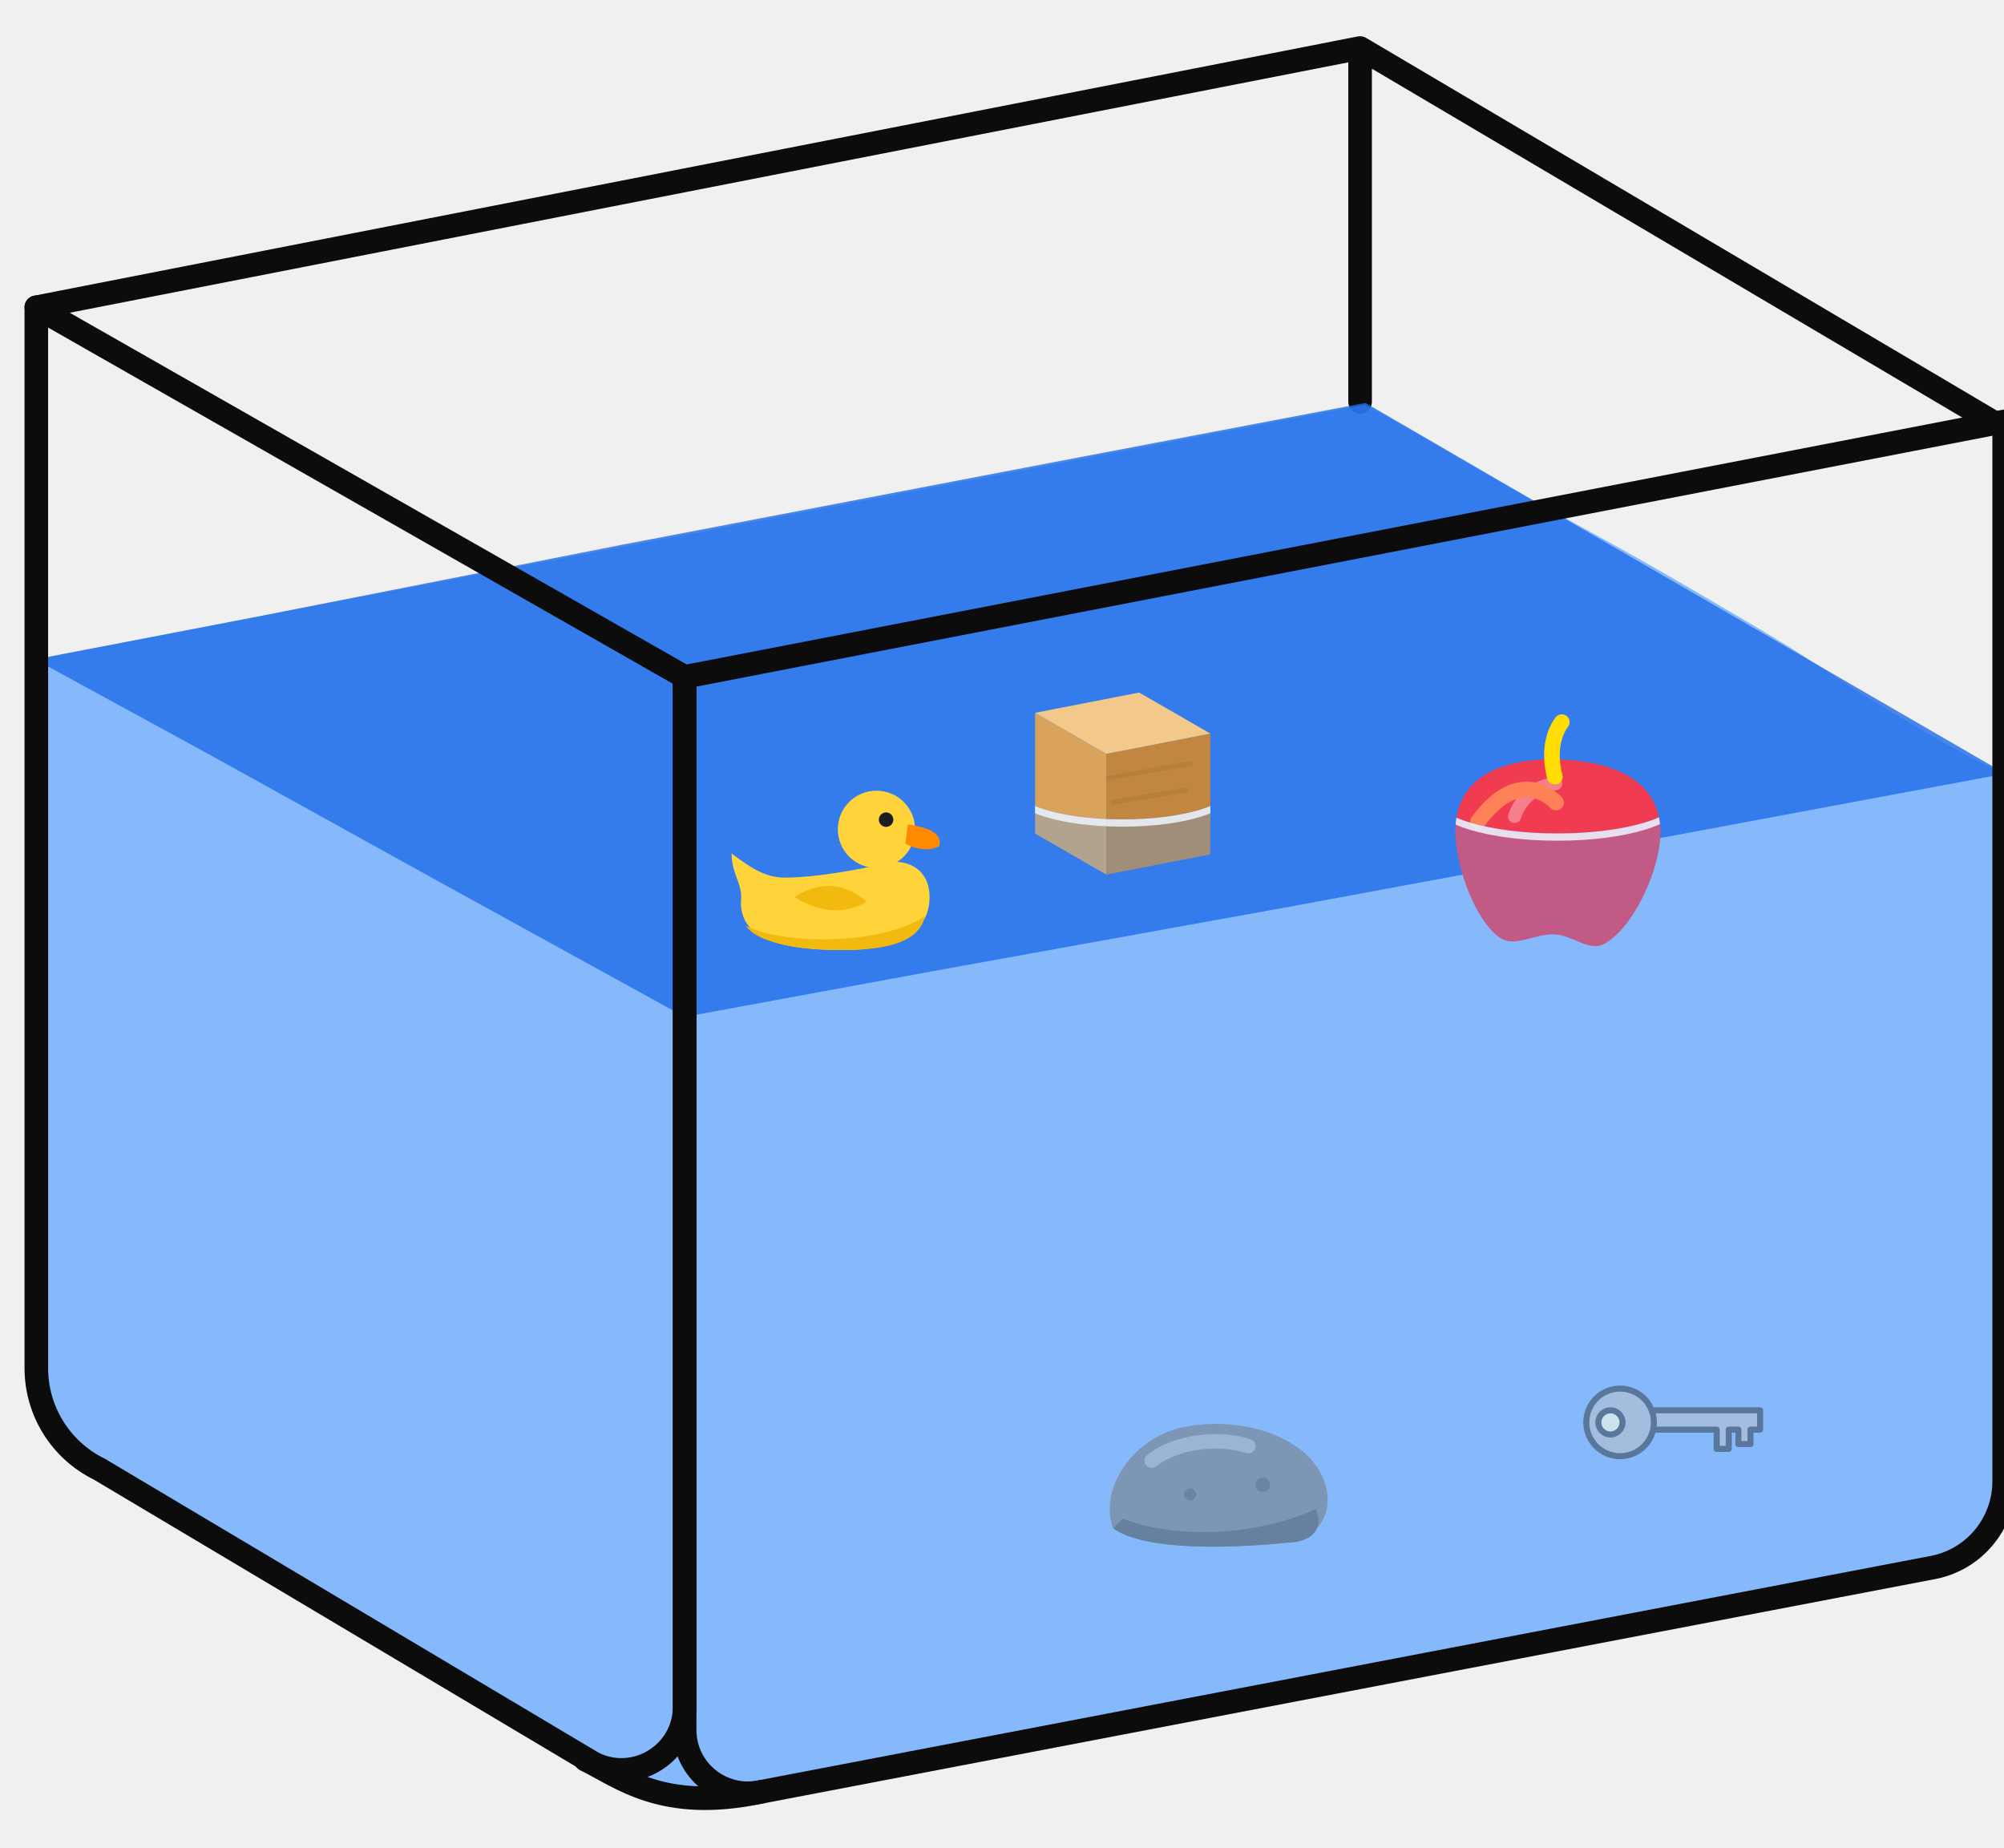
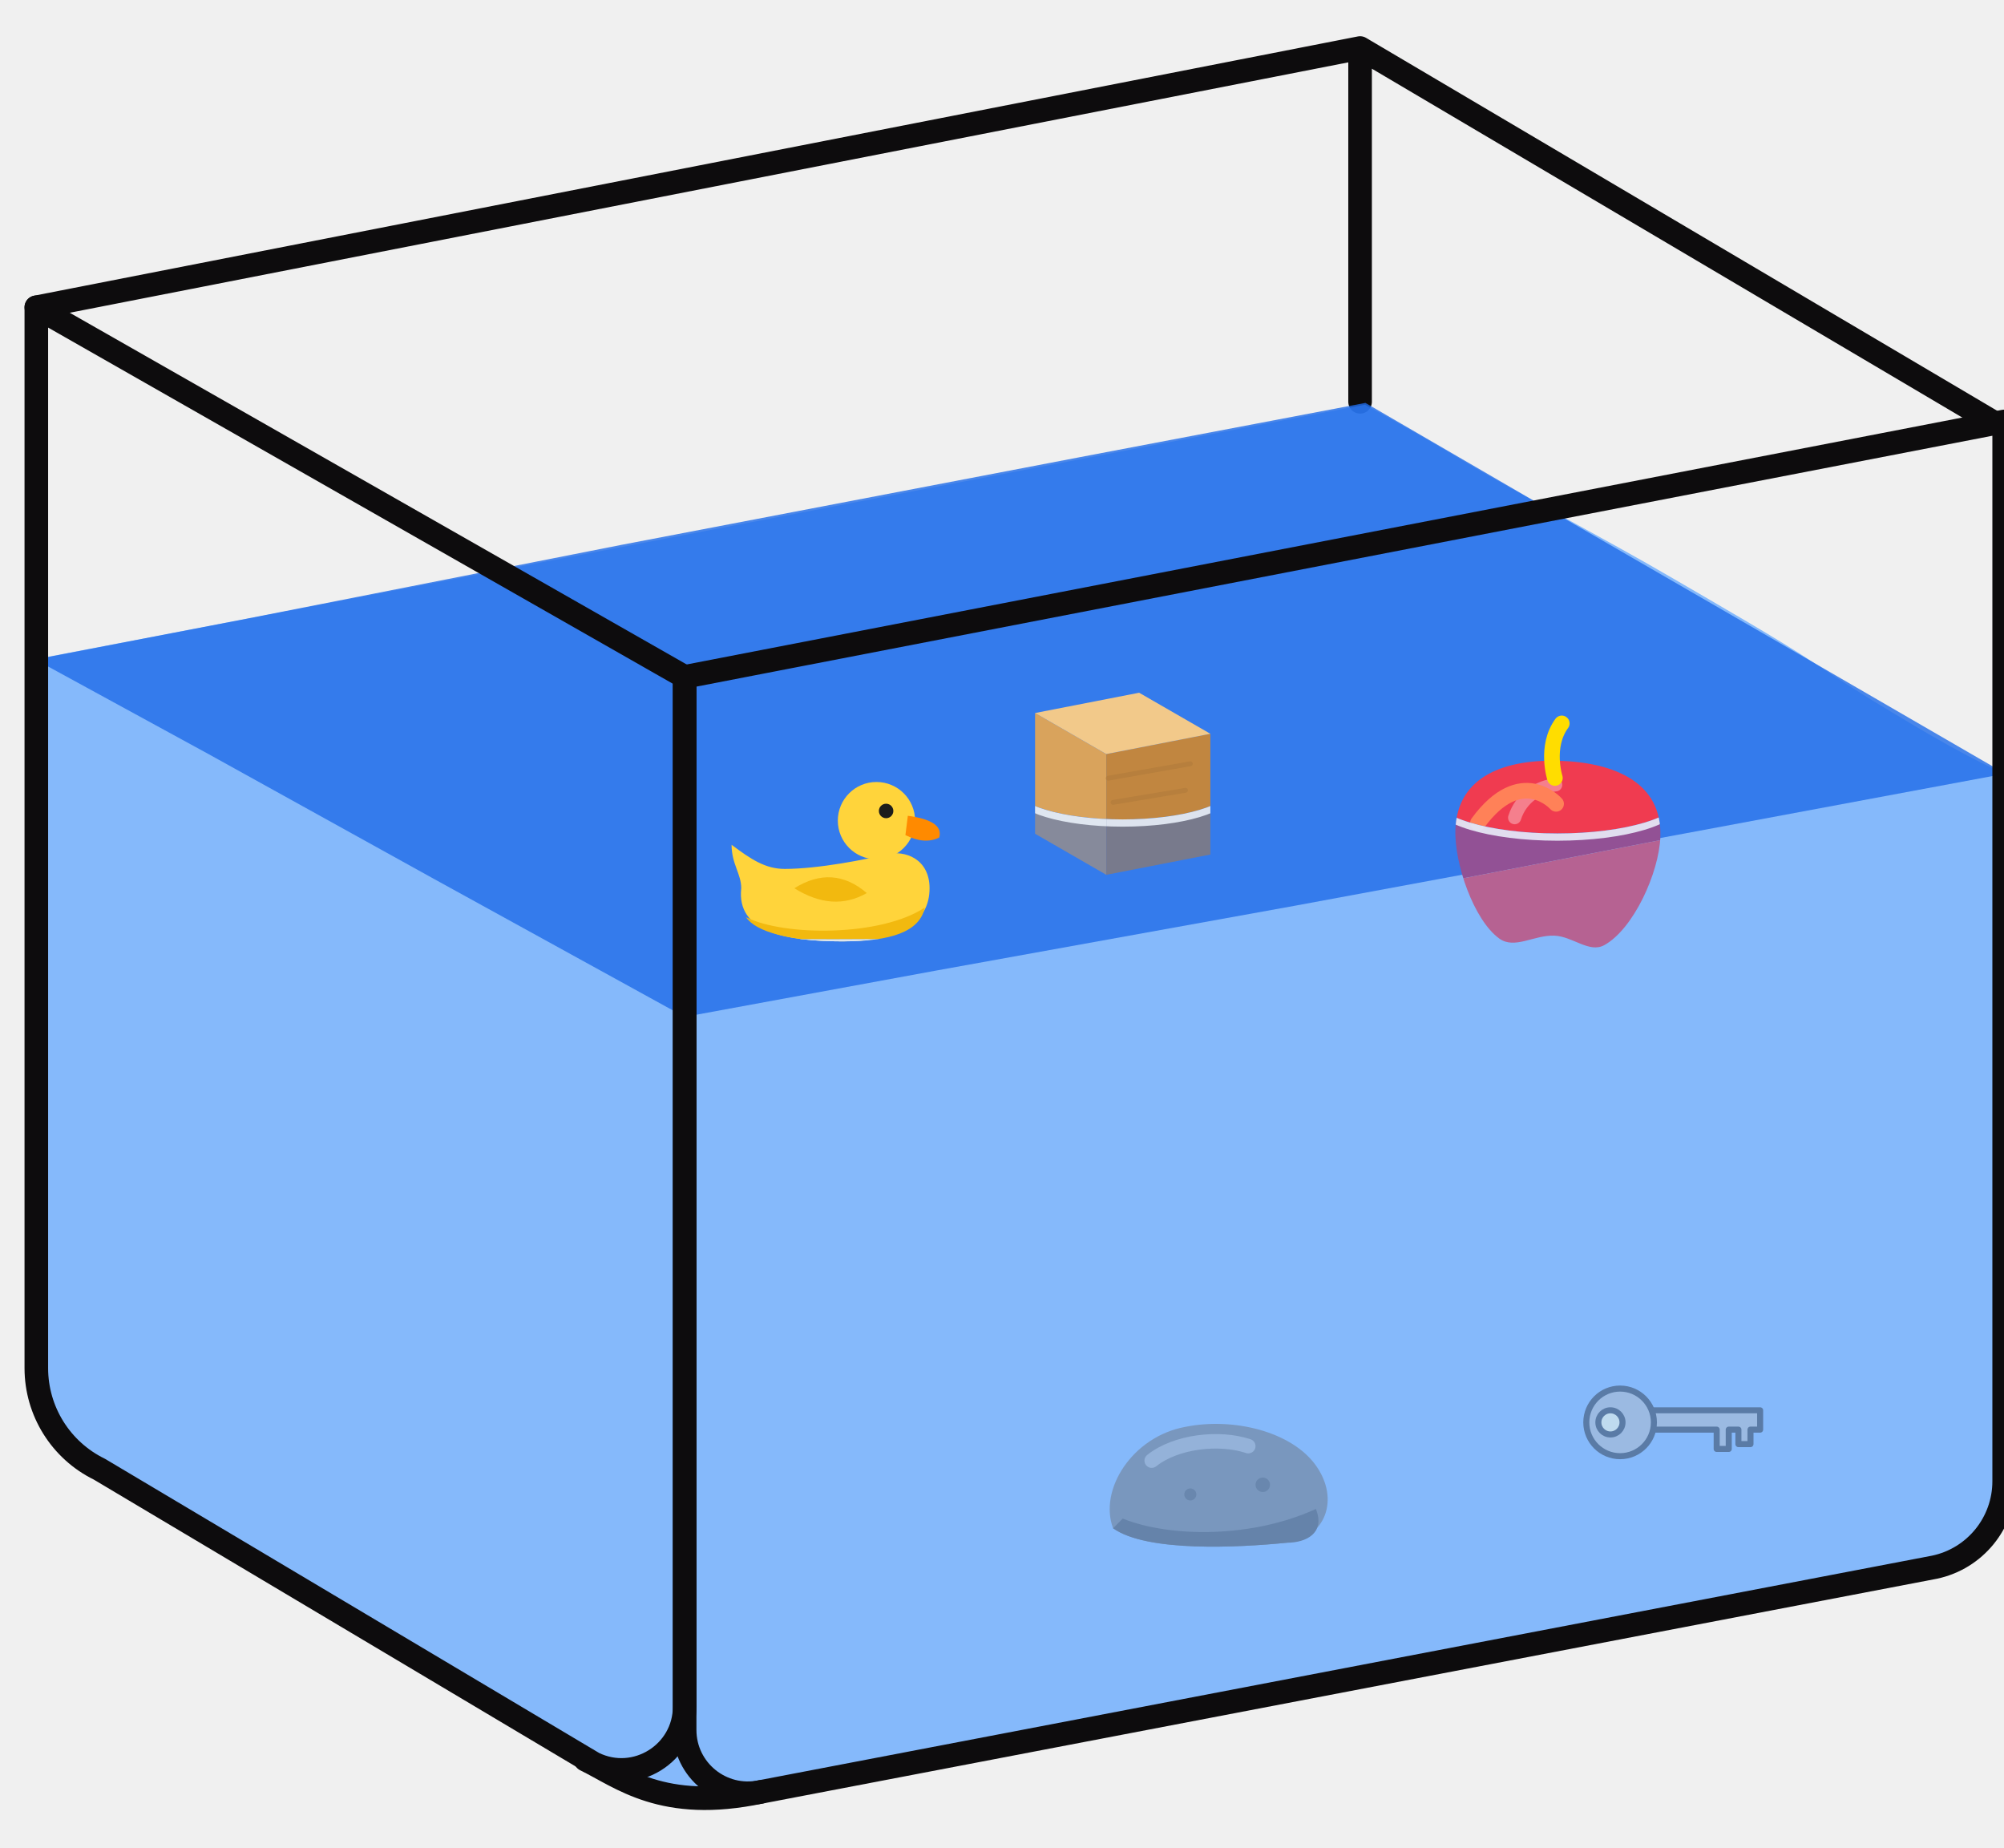
<svg xmlns="http://www.w3.org/2000/svg" viewBox="355 20 830 765" preserveAspectRatio="xMidYMid meet">
  <defs>
-     <filter id="underwater" color-interpolation-filters="sRGB">
-       <feColorMatrix type="matrix" values="0.7 0 0 0 0.1  0 0.7 0 0 0.19  0 0 0.7 0 0.3  0 0 0 1 0" />
+     <filter id="uw-surface" color-interpolation-filters="sRGB">
+       <feColorMatrix type="matrix" values="0.55 0 0 0 0.056  0 0.55 0 0 0.19  0 0 0.55 0 0.41  0 0 0 1 0" />
+     </filter>
+     <filter id="uw-front" color-interpolation-filters="sRGB">
+       <feColorMatrix type="matrix" values="0.62 0 0 0 0.13  0 0.62 0 0 0.24  0 0 0.62 0 0.38  0 0 0 1 0" />
    </filter>
    <filter id="waterline" color-interpolation-filters="sRGB">
      <feFlood flood-color="#EEF6FF" />
      <feComposite in2="SourceAlpha" operator="in" />
    </filter>
    <clipPath id="ca-jablko" clipPathUnits="userSpaceOnUse">
-       <path d="M-51 -600H51V-60.25A51 15.30 0 0 1 -51 -60.25Z" />
+       <path d="M-51 -600H51V-60.78A51 15.30 0 0 1 -51 -60.78Z" />
    </clipPath>
    <clipPath id="cb-jablko" clipPathUnits="userSpaceOnUse">
-       <path d="M-51 -60.25A51 15.30 0 0 0 51 -60.25V600H-51Z" />
+       <path d="M-51 -60.78A51 15.30 0 0 0 51 -60.78V600H-51Z" />
+     </clipPath>
+     <clipPath id="cs-jablko" clipPathUnits="userSpaceOnUse">
+       <path d="M-51 -600H51V-44.33L-51 -24.59Z" />
+     </clipPath>
+     <clipPath id="cf-jablko" clipPathUnits="userSpaceOnUse">
+       <path d="M-51 -24.59L51 -44.33V600H-51Z" />
    </clipPath>
    <clipPath id="cl-jablko" clipPathUnits="userSpaceOnUse">
-       <path d="M-51 -60.25A51 15.30 0 0 0 51 -60.25V-57.25A51 15.30 0 0 1 -51 -57.25Z" />
+       <path d="M-51 -60.78A51 15.30 0 0 0 51 -60.78V-57.78A51 15.30 0 0 1 -51 -57.78Z" />
    </clipPath>
    <clipPath id="ca-kamen" clipPathUnits="userSpaceOnUse">
      <path d="M-55 -600H55V-282.88A55 16.50 0 0 1 -55 -282.88Z" />
    </clipPath>
    <clipPath id="cb-kamen" clipPathUnits="userSpaceOnUse">
      <path d="M-55 -282.88A55 16.50 0 0 0 55 -282.88V600H-55Z" />
    </clipPath>
+     <clipPath id="cs-kamen" clipPathUnits="userSpaceOnUse">
+       <path d="M-55 -600H55V-266.24L-55 -244.96Z" />
+     </clipPath>
+     <clipPath id="cf-kamen" clipPathUnits="userSpaceOnUse">
+       <path d="M-55 -244.96L55 -266.24V600H-55Z" />
+     </clipPath>
    <clipPath id="cl-kamen" clipPathUnits="userSpaceOnUse">
      <path d="M-55 -282.88A55 16.50 0 0 0 55 -282.88V-279.88A55 16.50 0 0 1 -55 -279.88Z" />
    </clipPath>
    <clipPath id="ca-drevo" clipPathUnits="userSpaceOnUse">
-       <path d="M-45 -600H45V-36.36A45 13.50 0 0 1 -45 -36.36Z" />
+       <path d="M-45 -600H45V-36.44A45 13.50 0 0 1 -45 -36.44Z" />
    </clipPath>
    <clipPath id="cb-drevo" clipPathUnits="userSpaceOnUse">
-       <path d="M-45 -36.36A45 13.50 0 0 0 45 -36.36V600H-45Z" />
+       <path d="M-45 -36.44A45 13.50 0 0 0 45 -36.44V600H-45Z" />
+     </clipPath>
+     <clipPath id="cs-drevo" clipPathUnits="userSpaceOnUse">
+       <path d="M-45 -600H45V20.02L-45 37.44Z" />
+     </clipPath>
+     <clipPath id="cf-drevo" clipPathUnits="userSpaceOnUse">
+       <path d="M-45 37.44L45 20.02V600H-45Z" />
    </clipPath>
    <clipPath id="cl-drevo" clipPathUnits="userSpaceOnUse">
-       <path d="M-45 -36.36A45 13.50 0 0 0 45 -36.36V-33.36A45 13.50 0 0 1 -45 -33.36Z" />
+       <path d="M-45 -36.44A45 13.50 0 0 0 45 -36.44V-33.44A45 13.50 0 0 1 -45 -33.44Z" />
    </clipPath>
    <clipPath id="ca-klic" clipPathUnits="userSpaceOnUse">
      <path d="M-47 -600H47V-282.88A47 14.10 0 0 1 -47 -282.88Z" />
    </clipPath>
    <clipPath id="cb-klic" clipPathUnits="userSpaceOnUse">
      <path d="M-47 -282.88A47 14.10 0 0 0 47 -282.88V600H-47Z" />
    </clipPath>
+     <clipPath id="cs-klic" clipPathUnits="userSpaceOnUse">
+       <path d="M-47 -600H47V-266.61L-47 -248.43Z" />
+     </clipPath>
+     <clipPath id="cf-klic" clipPathUnits="userSpaceOnUse">
+       <path d="M-47 -248.43L47 -266.61V600H-47Z" />
+     </clipPath>
    <clipPath id="cl-klic" clipPathUnits="userSpaceOnUse">
      <path d="M-47 -282.88A47 14.10 0 0 0 47 -282.88V-279.88A47 14.10 0 0 1 -47 -279.88Z" />
    </clipPath>
    <clipPath id="ca-led" clipPathUnits="userSpaceOnUse">
-       <path d="M-35 -600H35V1000.00A35 10.50 0 0 1 -35 1000.00Z" />
+       <path d="M-35 -600H35V1000.00A35 1.00 0 0 1 -35 1000.00Z" />
    </clipPath>
    <clipPath id="cb-led" clipPathUnits="userSpaceOnUse">
-       <path d="M-35 1000.00A35 10.50 0 0 0 35 1000.00V600H-35Z" />
+       <path d="M-35 1000.00A35 1.00 0 0 0 35 1000.00V600H-35Z" />
+     </clipPath>
+     <clipPath id="cs-led" clipPathUnits="userSpaceOnUse">
+       <path d="M-35 -600H35V-407.77L-35 -447.67Z" />
+     </clipPath>
+     <clipPath id="cf-led" clipPathUnits="userSpaceOnUse">
+       <path d="M-35 -447.67L35 -407.77V600H-35Z" />
    </clipPath>
    <clipPath id="cl-led" clipPathUnits="userSpaceOnUse">
-       <path d="M-35 1000.00A35 10.50 0 0 0 35 1000.00V1003.00A35 10.50 0 0 1 -35 1003.00Z" />
+       <path d="M-35 1000.00A35 1.00 0 0 0 35 1000.00V1003.00A35 1.00 0 0 1 -35 1003.00Z" />
    </clipPath>
    <clipPath id="ca-vejce" clipPathUnits="userSpaceOnUse">
-       <path d="M-41 -600H41V1000.00A41 12.30 0 0 1 -41 1000.00Z" />
+       <path d="M-41 -600H41V1000.00A41 1.00 0 0 1 -41 1000.00Z" />
    </clipPath>
    <clipPath id="cb-vejce" clipPathUnits="userSpaceOnUse">
-       <path d="M-41 1000.00A41 12.30 0 0 0 41 1000.00V600H-41Z" />
+       <path d="M-41 1000.00A41 1.00 0 0 0 41 1000.00V600H-41Z" />
+     </clipPath>
+     <clipPath id="cs-vejce" clipPathUnits="userSpaceOnUse">
+       <path d="M-41 -600H41V-313.15L-41 -359.89Z" />
+     </clipPath>
+     <clipPath id="cf-vejce" clipPathUnits="userSpaceOnUse">
+       <path d="M-41 -359.89L41 -313.15V600H-41Z" />
    </clipPath>
    <clipPath id="cl-vejce" clipPathUnits="userSpaceOnUse">
-       <path d="M-41 1000.00A41 12.30 0 0 0 41 1000.00V1003.00A41 12.30 0 0 1 -41 1003.00Z" />
+       <path d="M-41 1000.00A41 1.00 0 0 0 41 1000.00V1003.00A41 1.00 0 0 1 -41 1003.00Z" />
    </clipPath>
    <clipPath id="ca-korek" clipPathUnits="userSpaceOnUse">
-       <path d="M-27 -600H27V1000.00A27 8.10 0 0 1 -27 1000.00Z" />
+       <path d="M-27 -600H27V1000.00A27 1.00 0 0 1 -27 1000.00Z" />
    </clipPath>
    <clipPath id="cb-korek" clipPathUnits="userSpaceOnUse">
-       <path d="M-27 1000.00A27 8.10 0 0 0 27 1000.00V600H-27Z" />
+       <path d="M-27 1000.00A27 1.00 0 0 0 27 1000.00V600H-27Z" />
+     </clipPath>
+     <clipPath id="cs-korek" clipPathUnits="userSpaceOnUse">
+       <path d="M-27 -600H27V-592.33L-27 -623.11Z" />
+     </clipPath>
+     <clipPath id="cf-korek" clipPathUnits="userSpaceOnUse">
+       <path d="M-27 -623.11L27 -592.33V600H-27Z" />
    </clipPath>
    <clipPath id="cl-korek" clipPathUnits="userSpaceOnUse">
-       <path d="M-27 1000.00A27 8.10 0 0 0 27 1000.00V1003.00A27 8.10 0 0 1 -27 1003.00Z" />
+       <path d="M-27 1000.00A27 1.00 0 0 0 27 1000.00V1003.00A27 1.00 0 0 1 -27 1003.00Z" />
    </clipPath>
    <clipPath id="ca-kachna" clipPathUnits="userSpaceOnUse">
-       <path d="M-51 -600H51V-5.52A51 15.30 0 0 1 -51 -5.52Z" />
+       <path d="M-51 -600H51V-1.93A51 1.06 0 0 1 -51 -1.93Z" />
    </clipPath>
    <clipPath id="cb-kachna" clipPathUnits="userSpaceOnUse">
-       <path d="M-51 -5.52A51 15.30 0 0 0 51 -5.52V600H-51Z" />
+       <path d="M-51 -1.93A51 1.06 0 0 0 51 -1.93V600H-51Z" />
+     </clipPath>
+     <clipPath id="cs-kachna" clipPathUnits="userSpaceOnUse">
+       <path d="M-51 -600H51V14.52L-51 34.26Z" />
+     </clipPath>
+     <clipPath id="cf-kachna" clipPathUnits="userSpaceOnUse">
+       <path d="M-51 34.26L51 14.52V600H-51Z" />
    </clipPath>
    <clipPath id="cl-kachna" clipPathUnits="userSpaceOnUse">
-       <path d="M-51 -5.52A51 15.30 0 0 0 51 -5.52V-2.52A51 15.30 0 0 1 -51 -2.52Z" />
+       <path d="M-51 -1.93A51 1.06 0 0 0 51 -1.93V1.07A51 1.06 0 0 1 -51 1.07Z" />
    </clipPath>
  </defs>
  <g>
    <g transform="translate(85 35) scale(0.46)">
      <path d="M2384.54 349.119L1811.54 10.619L619.662 244.009M1811.54 10.619V329.119" stroke="#0D0C0D" stroke-width="21.238" stroke-linecap="round" stroke-linejoin="round" fill="none" />
      <path d="M619.666 560.694V1199.01C619.666 1199.01 629.351 1256.41 661.353 1280.9C693.355 1305.4 1097.77 1540.77 1097.77 1540.77C1097.77 1540.77 1157.57 1602.39 1310.6 1573.1C1463.63 1543.81 2343.54 1373.52 2343.54 1373.52L2385.88 1341.76L2391.45 1290.57V663.483C2391.45 663.483 2365.19 653.621 2302.5 615.818C2286.33 606.066 2266.18 594.618 2220.42 564.22C2188.43 542.982 2135.08 512.512 2095.25 489.228C2027.12 449.407 1956.91 413.638 1904.71 382.418C1855.23 352.826 1815.93 331.712 1815.93 331.712L619.666 560.694Z" fill="#58A1FF" fill-opacity="0.7" />
      <path d="M618.664 561.076L774.633 646.195L977.489 758.506L1203.4 882.801L1428.42 841.369L1751.95 782.919L2105.2 717.459L2392.45 663.865L2229.53 569.483L2004.39 439.325L1816.32 330.094L1559.88 378.822L1146.28 457.919L810.037 524.168L618.664 561.076Z" fill="#206CE8" fill-opacity="0.8" />
    </g>
  </g>
  <g />
  <g>
    <g class="item" data-id="klic" transform="translate(1050.00 624.01)">
      <rect x="-47" y="-58" width="94" height="64" fill="transparent" />
      <g clip-path="url(#ca-klic)">
        <g stroke="#5B6470" stroke-width="2.5" stroke-linejoin="round">
          <path d="M-14 -20H34V-12H30V-6H25V-12H21V-4H16V-12H-14Z" fill="#C4C9D0" />
          <circle cx="-24" cy="-15" r="14" fill="#C4C9D0" />
          <circle cx="-28" cy="-15" r="5" fill="#ffffe6" />
        </g>
      </g>
-       <g clip-path="url(#cb-klic)" filter="url(#underwater)">
-         <g stroke="#5B6470" stroke-width="2.5" stroke-linejoin="round">
-           <path d="M-14 -20H34V-12H30V-6H25V-12H21V-4H16V-12H-14Z" fill="#C4C9D0" />
-           <circle cx="-24" cy="-15" r="14" fill="#C4C9D0" />
-           <circle cx="-28" cy="-15" r="5" fill="#ffffe6" />
+       <g clip-path="url(#cb-klic)">
+         <g clip-path="url(#cs-klic)" filter="url(#uw-surface)">
+           <g stroke="#5B6470" stroke-width="2.5" stroke-linejoin="round">
+             <path d="M-14 -20H34V-12H30V-6H25V-12H21V-4H16V-12H-14Z" fill="#C4C9D0" />
+             <circle cx="-24" cy="-15" r="14" fill="#C4C9D0" />
+             <circle cx="-28" cy="-15" r="5" fill="#ffffe6" />
+           </g>
+         </g>
+         <g clip-path="url(#cf-klic)" filter="url(#uw-front)">
+           <g stroke="#5B6470" stroke-width="2.5" stroke-linejoin="round">
+             <path d="M-14 -20H34V-12H30V-6H25V-12H21V-4H16V-12H-14Z" fill="#C4C9D0" />
+             <circle cx="-24" cy="-15" r="14" fill="#C4C9D0" />
+             <circle cx="-28" cy="-15" r="5" fill="#ffffe6" />
+           </g>
        </g>
      </g>
      <g clip-path="url(#cl-klic)" filter="url(#waterline)" opacity="0.85">
        <g stroke="#5B6470" stroke-width="2.5" stroke-linejoin="round">
          <path d="M-14 -20H34V-12H30V-6H25V-12H21V-4H16V-12H-14Z" fill="#C4C9D0" />
          <circle cx="-24" cy="-15" r="14" fill="#C4C9D0" />
          <circle cx="-28" cy="-15" r="5" fill="#ffffe6" />
        </g>
      </g>
    </g>
-     <g class="item" data-id="drevo" transform="translate(820.00 382.18)">
+     <g class="item" data-id="drevo" transform="translate(820.00 382.26)">
      <rect x="-45" y="-90" width="90" height="96" fill="transparent" />
      <g clip-path="url(#ca-drevo)">
        <path d="M-6.8 0.0 L-36.3 -17.0 L-36.3 -67.0 L-6.8 -50.0 Z" fill="#D9A35C" />
        <path d="M-6.8 0.0 L36.3 -8.4 L36.3 -58.4 L-6.8 -50.0 Z" fill="#C18640" />
        <path d="M-6.8 -50.0 L36.3 -58.4 L6.8 -75.4 L-36.3 -67.0 Z" fill="#F2C98A" />
        <path d="M-14 -40 l34 -6 M-12 -30 l30 -5" stroke="#B07A3A" stroke-width="2" stroke-linecap="round" opacity="0.6" transform="translate(8 0)" />
      </g>
-       <g clip-path="url(#cb-drevo)" filter="url(#underwater)">
-         <path d="M-6.8 0.0 L-36.3 -17.0 L-36.3 -67.0 L-6.8 -50.0 Z" fill="#D9A35C" />
-         <path d="M-6.8 0.0 L36.3 -8.4 L36.3 -58.4 L-6.8 -50.0 Z" fill="#C18640" />
-         <path d="M-6.8 -50.0 L36.3 -58.4 L6.8 -75.4 L-36.3 -67.0 Z" fill="#F2C98A" />
-         <path d="M-14 -40 l34 -6 M-12 -30 l30 -5" stroke="#B07A3A" stroke-width="2" stroke-linecap="round" opacity="0.6" transform="translate(8 0)" />
+       <g clip-path="url(#cb-drevo)">
+         <g clip-path="url(#cs-drevo)" filter="url(#uw-surface)">
+           <path d="M-6.8 0.0 L-36.3 -17.0 L-36.3 -67.0 L-6.8 -50.0 Z" fill="#D9A35C" />
+           <path d="M-6.8 0.0 L36.3 -8.4 L36.3 -58.4 L-6.8 -50.0 Z" fill="#C18640" />
+           <path d="M-6.8 -50.0 L36.3 -58.4 L6.8 -75.4 L-36.3 -67.0 Z" fill="#F2C98A" />
+           <path d="M-14 -40 l34 -6 M-12 -30 l30 -5" stroke="#B07A3A" stroke-width="2" stroke-linecap="round" opacity="0.6" transform="translate(8 0)" />
+         </g>
+         <g clip-path="url(#cf-drevo)" filter="url(#uw-front)">
+           <path d="M-6.8 0.0 L-36.3 -17.0 L-36.3 -67.0 L-6.8 -50.0 Z" fill="#D9A35C" />
+           <path d="M-6.8 0.0 L36.3 -8.4 L36.3 -58.4 L-6.8 -50.0 Z" fill="#C18640" />
+           <path d="M-6.8 -50.0 L36.3 -58.4 L6.8 -75.4 L-36.3 -67.0 Z" fill="#F2C98A" />
+           <path d="M-14 -40 l34 -6 M-12 -30 l30 -5" stroke="#B07A3A" stroke-width="2" stroke-linecap="round" opacity="0.6" transform="translate(8 0)" />
+         </g>
      </g>
      <g clip-path="url(#cl-drevo)" filter="url(#waterline)" opacity="0.85">
        <path d="M-6.8 0.0 L-36.3 -17.0 L-36.3 -67.0 L-6.8 -50.0 Z" fill="#D9A35C" />
        <path d="M-6.8 0.0 L36.3 -8.4 L36.3 -58.4 L-6.8 -50.0 Z" fill="#C18640" />
        <path d="M-6.8 -50.0 L36.3 -58.4 L6.8 -75.4 L-36.3 -67.0 Z" fill="#F2C98A" />
        <path d="M-14 -40 l34 -6 M-12 -30 l30 -5" stroke="#B07A3A" stroke-width="2" stroke-linecap="round" opacity="0.6" transform="translate(8 0)" />
      </g>
    </g>
-     <g class="item" data-id="jablko" transform="translate(1000.00 410.09)">
+     <g class="item" data-id="jablko" transform="translate(1000.00 410.62)">
      <rect x="-51" y="-106" width="102" height="112" fill="transparent" />
      <g clip-path="url(#ca-jablko)">
        <g transform="scale(0.34) translate(-162 -893)">
          <path d="M287.513 763.265C285.959 806.925 254.846 875.634 219.161 895.266C200.876 905.333 180.631 884.469 158.241 883.681C133.472 882.803 109.802 900.73 91.18 887.146C60.13 864.524 36.367 795.671 37.844 754.415C40.186 688.365 99.765 668.432 165.815 670.774C231.866 673.116 289.874 697.221 287.532 763.271L287.513 763.265Z" fill="#F03B50" />
          <path d="M110 740C118 715 140 702 160 700" stroke="#ffffff" stroke-opacity="0.35" stroke-width="16" stroke-linecap="round" fill="none" />
          <path d="M159.037 691.648C159.037 691.648 146.76 653.386 167.418 625.172" stroke="#FFDD00" stroke-width="19.048" stroke-miterlimit="10" stroke-linecap="round" fill="none" />
          <path d="M160.502 723.142C160.502 723.142 117.807 674.819 65.345 746.423" stroke="#FF8158" stroke-width="19.048" stroke-miterlimit="10" stroke-linecap="round" fill="none" />
        </g>
      </g>
-       <g clip-path="url(#cb-jablko)" filter="url(#underwater)">
-         <g transform="scale(0.34) translate(-162 -893)">
-           <path d="M287.513 763.265C285.959 806.925 254.846 875.634 219.161 895.266C200.876 905.333 180.631 884.469 158.241 883.681C133.472 882.803 109.802 900.73 91.18 887.146C60.13 864.524 36.367 795.671 37.844 754.415C40.186 688.365 99.765 668.432 165.815 670.774C231.866 673.116 289.874 697.221 287.532 763.271L287.513 763.265Z" fill="#F03B50" />
-           <path d="M110 740C118 715 140 702 160 700" stroke="#ffffff" stroke-opacity="0.35" stroke-width="16" stroke-linecap="round" fill="none" />
-           <path d="M159.037 691.648C159.037 691.648 146.76 653.386 167.418 625.172" stroke="#FFDD00" stroke-width="19.048" stroke-miterlimit="10" stroke-linecap="round" fill="none" />
-           <path d="M160.502 723.142C160.502 723.142 117.807 674.819 65.345 746.423" stroke="#FF8158" stroke-width="19.048" stroke-miterlimit="10" stroke-linecap="round" fill="none" />
+       <g clip-path="url(#cb-jablko)">
+         <g clip-path="url(#cs-jablko)" filter="url(#uw-surface)">
+           <g transform="scale(0.34) translate(-162 -893)">
+             <path d="M287.513 763.265C285.959 806.925 254.846 875.634 219.161 895.266C200.876 905.333 180.631 884.469 158.241 883.681C133.472 882.803 109.802 900.73 91.18 887.146C60.13 864.524 36.367 795.671 37.844 754.415C40.186 688.365 99.765 668.432 165.815 670.774C231.866 673.116 289.874 697.221 287.532 763.271L287.513 763.265Z" fill="#F03B50" />
+             <path d="M110 740C118 715 140 702 160 700" stroke="#ffffff" stroke-opacity="0.35" stroke-width="16" stroke-linecap="round" fill="none" />
+             <path d="M159.037 691.648C159.037 691.648 146.76 653.386 167.418 625.172" stroke="#FFDD00" stroke-width="19.048" stroke-miterlimit="10" stroke-linecap="round" fill="none" />
+             <path d="M160.502 723.142C160.502 723.142 117.807 674.819 65.345 746.423" stroke="#FF8158" stroke-width="19.048" stroke-miterlimit="10" stroke-linecap="round" fill="none" />
+           </g>
+         </g>
+         <g clip-path="url(#cf-jablko)" filter="url(#uw-front)">
+           <g transform="scale(0.34) translate(-162 -893)">
+             <path d="M287.513 763.265C285.959 806.925 254.846 875.634 219.161 895.266C200.876 905.333 180.631 884.469 158.241 883.681C133.472 882.803 109.802 900.73 91.18 887.146C60.13 864.524 36.367 795.671 37.844 754.415C40.186 688.365 99.765 668.432 165.815 670.774C231.866 673.116 289.874 697.221 287.532 763.271L287.513 763.265Z" fill="#F03B50" />
+             <path d="M110 740C118 715 140 702 160 700" stroke="#ffffff" stroke-opacity="0.35" stroke-width="16" stroke-linecap="round" fill="none" />
+             <path d="M159.037 691.648C159.037 691.648 146.76 653.386 167.418 625.172" stroke="#FFDD00" stroke-width="19.048" stroke-miterlimit="10" stroke-linecap="round" fill="none" />
+             <path d="M160.502 723.142C160.502 723.142 117.807 674.819 65.345 746.423" stroke="#FF8158" stroke-width="19.048" stroke-miterlimit="10" stroke-linecap="round" fill="none" />
+           </g>
        </g>
      </g>
      <g clip-path="url(#cl-jablko)" filter="url(#waterline)" opacity="0.85">
        <g transform="scale(0.34) translate(-162 -893)">
          <path d="M287.513 763.265C285.959 806.925 254.846 875.634 219.161 895.266C200.876 905.333 180.631 884.469 158.241 883.681C133.472 882.803 109.802 900.73 91.18 887.146C60.13 864.524 36.367 795.671 37.844 754.415C40.186 688.365 99.765 668.432 165.815 670.774C231.866 673.116 289.874 697.221 287.532 763.271L287.513 763.265Z" fill="#F03B50" />
          <path d="M110 740C118 715 140 702 160 700" stroke="#ffffff" stroke-opacity="0.35" stroke-width="16" stroke-linecap="round" fill="none" />
          <path d="M159.037 691.648C159.037 691.648 146.76 653.386 167.418 625.172" stroke="#FFDD00" stroke-width="19.048" stroke-miterlimit="10" stroke-linecap="round" fill="none" />
          <path d="M160.502 723.142C160.502 723.142 117.807 674.819 65.345 746.423" stroke="#FF8158" stroke-width="19.048" stroke-miterlimit="10" stroke-linecap="round" fill="none" />
        </g>
      </g>
    </g>
    <g class="item" data-id="kamen" transform="translate(860.00 658.85)">
      <rect x="-55" y="-80" width="110" height="86" fill="transparent" />
      <g clip-path="url(#ca-kamen)">
        <path d="M-44 -6C-50 -22 -36 -44 -14 -48C6 -52 30 -46 40 -32C50 -18 44 -2 28 0C8 2 -30 4 -44 -6Z" fill="#8E9196" />
        <path d="M-40 -10C-20 -2 14 -2 40 -14C44 -4 36 0 28 0C8 2 -30 4 -44 -6Z" fill="#6E7176" />
        <path d="M-28 -34C-18 -42 0 -44 12 -40" stroke="#B9BCC1" stroke-width="6" stroke-linecap="round" fill="none" />
        <circle cx="18" cy="-24" r="3" fill="#74777C" />
        <circle cx="-12" cy="-20" r="2.5" fill="#74777C" />
      </g>
-       <g clip-path="url(#cb-kamen)" filter="url(#underwater)">
-         <path d="M-44 -6C-50 -22 -36 -44 -14 -48C6 -52 30 -46 40 -32C50 -18 44 -2 28 0C8 2 -30 4 -44 -6Z" fill="#8E9196" />
-         <path d="M-40 -10C-20 -2 14 -2 40 -14C44 -4 36 0 28 0C8 2 -30 4 -44 -6Z" fill="#6E7176" />
-         <path d="M-28 -34C-18 -42 0 -44 12 -40" stroke="#B9BCC1" stroke-width="6" stroke-linecap="round" fill="none" />
-         <circle cx="18" cy="-24" r="3" fill="#74777C" />
-         <circle cx="-12" cy="-20" r="2.5" fill="#74777C" />
+       <g clip-path="url(#cb-kamen)">
+         <g clip-path="url(#cs-kamen)" filter="url(#uw-surface)">
+           <path d="M-44 -6C-50 -22 -36 -44 -14 -48C6 -52 30 -46 40 -32C50 -18 44 -2 28 0C8 2 -30 4 -44 -6Z" fill="#8E9196" />
+           <path d="M-40 -10C-20 -2 14 -2 40 -14C44 -4 36 0 28 0C8 2 -30 4 -44 -6Z" fill="#6E7176" />
+           <path d="M-28 -34C-18 -42 0 -44 12 -40" stroke="#B9BCC1" stroke-width="6" stroke-linecap="round" fill="none" />
+           <circle cx="18" cy="-24" r="3" fill="#74777C" />
+           <circle cx="-12" cy="-20" r="2.5" fill="#74777C" />
+         </g>
+         <g clip-path="url(#cf-kamen)" filter="url(#uw-front)">
+           <path d="M-44 -6C-50 -22 -36 -44 -14 -48C6 -52 30 -46 40 -32C50 -18 44 -2 28 0C8 2 -30 4 -44 -6Z" fill="#8E9196" />
+           <path d="M-40 -10C-20 -2 14 -2 40 -14C44 -4 36 0 28 0C8 2 -30 4 -44 -6Z" fill="#6E7176" />
+           <path d="M-28 -34C-18 -42 0 -44 12 -40" stroke="#B9BCC1" stroke-width="6" stroke-linecap="round" fill="none" />
+           <circle cx="18" cy="-24" r="3" fill="#74777C" />
+           <circle cx="-12" cy="-20" r="2.5" fill="#74777C" />
+         </g>
      </g>
      <g clip-path="url(#cl-kamen)" filter="url(#waterline)" opacity="0.85">
        <path d="M-44 -6C-50 -22 -36 -44 -14 -48C6 -52 30 -46 40 -32C50 -18 44 -2 28 0C8 2 -30 4 -44 -6Z" fill="#8E9196" />
        <path d="M-40 -10C-20 -2 14 -2 40 -14C44 -4 36 0 28 0C8 2 -30 4 -44 -6Z" fill="#6E7176" />
        <path d="M-28 -34C-18 -42 0 -44 12 -40" stroke="#B9BCC1" stroke-width="6" stroke-linecap="round" fill="none" />
        <circle cx="18" cy="-24" r="3" fill="#74777C" />
        <circle cx="-12" cy="-20" r="2.5" fill="#74777C" />
      </g>
    </g>
-     <g class="item" data-id="kachna" transform="translate(700.00 413.42)">
+     <g class="item" data-id="kachna" transform="translate(700.00 409.82)">
      <rect x="-51" y="-96" width="102" height="102" fill="transparent" />
      <g clip-path="url(#ca-kachna)">
        <path d="M-38 -22C-40 -4 -20 0 4 0C28 0 40 -8 40 -22C40 -34 30 -38 22 -36C14 -34 -6 -30 -20 -30C-28 -30 -34 -34 -42 -40C-42 -32 -38 -28 -38 -22Z" fill="#FFD43B" />
        <path d="M-36 -10C-20 -2 20 -2 38 -14C36 -4 24 0 4 0C-18 0 -32 -4 -36 -10Z" fill="#F2B90F" />
        <circle cx="18" cy="-50" r="16" fill="#FFD43B" />
        <path d="M31 -52Q46 -50 44 -43Q38 -40 30 -44Z" fill="#FF8A00" />
        <circle cx="22" cy="-54" r="3" fill="#1D1D1B" />
        <path d="M-16 -22Q0 -32 14 -20Q0 -12 -16 -22Z" fill="#F2B90F" />
      </g>
-       <g clip-path="url(#cb-kachna)" filter="url(#underwater)">
-         <path d="M-38 -22C-40 -4 -20 0 4 0C28 0 40 -8 40 -22C40 -34 30 -38 22 -36C14 -34 -6 -30 -20 -30C-28 -30 -34 -34 -42 -40C-42 -32 -38 -28 -38 -22Z" fill="#FFD43B" />
-         <path d="M-36 -10C-20 -2 20 -2 38 -14C36 -4 24 0 4 0C-18 0 -32 -4 -36 -10Z" fill="#F2B90F" />
-         <circle cx="18" cy="-50" r="16" fill="#FFD43B" />
-         <path d="M31 -52Q46 -50 44 -43Q38 -40 30 -44Z" fill="#FF8A00" />
-         <circle cx="22" cy="-54" r="3" fill="#1D1D1B" />
-         <path d="M-16 -22Q0 -32 14 -20Q0 -12 -16 -22Z" fill="#F2B90F" />
+       <g clip-path="url(#cb-kachna)">
+         <g clip-path="url(#cs-kachna)" filter="url(#uw-surface)">
+           <path d="M-38 -22C-40 -4 -20 0 4 0C28 0 40 -8 40 -22C40 -34 30 -38 22 -36C14 -34 -6 -30 -20 -30C-28 -30 -34 -34 -42 -40C-42 -32 -38 -28 -38 -22Z" fill="#FFD43B" />
+           <path d="M-36 -10C-20 -2 20 -2 38 -14C36 -4 24 0 4 0C-18 0 -32 -4 -36 -10Z" fill="#F2B90F" />
+           <circle cx="18" cy="-50" r="16" fill="#FFD43B" />
+           <path d="M31 -52Q46 -50 44 -43Q38 -40 30 -44Z" fill="#FF8A00" />
+           <circle cx="22" cy="-54" r="3" fill="#1D1D1B" />
+           <path d="M-16 -22Q0 -32 14 -20Q0 -12 -16 -22Z" fill="#F2B90F" />
+         </g>
+         <g clip-path="url(#cf-kachna)" filter="url(#uw-front)">
+           <path d="M-38 -22C-40 -4 -20 0 4 0C28 0 40 -8 40 -22C40 -34 30 -38 22 -36C14 -34 -6 -30 -20 -30C-28 -30 -34 -34 -42 -40C-42 -32 -38 -28 -38 -22Z" fill="#FFD43B" />
+           <path d="M-36 -10C-20 -2 20 -2 38 -14C36 -4 24 0 4 0C-18 0 -32 -4 -36 -10Z" fill="#F2B90F" />
+           <circle cx="18" cy="-50" r="16" fill="#FFD43B" />
+           <path d="M31 -52Q46 -50 44 -43Q38 -40 30 -44Z" fill="#FF8A00" />
+           <circle cx="22" cy="-54" r="3" fill="#1D1D1B" />
+           <path d="M-16 -22Q0 -32 14 -20Q0 -12 -16 -22Z" fill="#F2B90F" />
+         </g>
      </g>
      <g clip-path="url(#cl-kachna)" filter="url(#waterline)" opacity="0.85">
        <path d="M-38 -22C-40 -4 -20 0 4 0C28 0 40 -8 40 -22C40 -34 30 -38 22 -36C14 -34 -6 -30 -20 -30C-28 -30 -34 -34 -42 -40C-42 -32 -38 -28 -38 -22Z" fill="#FFD43B" />
        <path d="M-36 -10C-20 -2 20 -2 38 -14C36 -4 24 0 4 0C-18 0 -32 -4 -36 -10Z" fill="#F2B90F" />
        <circle cx="18" cy="-50" r="16" fill="#FFD43B" />
        <path d="M31 -52Q46 -50 44 -43Q38 -40 30 -44Z" fill="#FF8A00" />
        <circle cx="22" cy="-54" r="3" fill="#1D1D1B" />
        <path d="M-16 -22Q0 -32 14 -20Q0 -12 -16 -22Z" fill="#F2B90F" />
      </g>
    </g>
  </g>
  <g>
    <g transform="translate(85 35) scale(0.46)" stroke="#0D0C0D" stroke-width="21.238" stroke-linecap="round" stroke-linejoin="round" fill="none">
      <path d="M2328.71 1378.22L1272.09 1580.47C1236.69 1587.93 1203.39 1560.92 1203.39 1524.74V576.729L2391.45 346.791V1300.89C2391.45 1338.26 2365.27 1370.52 2328.71 1378.22Z" />
      <path d="M1114.06 1551.52C1145.92 1567.01 1183.61 1599.24 1272.09 1580.47" />
      <path d="M619.662 244.009L1203.4 576.736V1503.69C1203.4 1545.81 1159.25 1573.36 1121.42 1554.85L676.442 1289.99C641.697 1272.99 619.662 1237.7 619.662 1199.02V244.009Z" />
    </g>
  </g>
  <g>
    <g class="item" data-id="led" transform="translate(95.00 564.00)">
      <rect x="-35" y="-74" width="70" height="80" fill="transparent" />
      <g clip-path="url(#ca-led)">
        <path d="M-4.9 0.0 L-26.2 -12.2 L-26.2 -48.2 L-4.9 -36.0 Z" fill="#CDEBFA" />
        <path d="M-4.9 0.0 L26.2 -6.0 L26.2 -42.0 L-4.9 -36.0 Z" fill="#A9D8F2" />
        <path d="M-4.9 -36.0 L26.2 -42.0 L4.9 -54.3 L-26.2 -48.2 Z" fill="#F2FBFF" />
        <path d="M-10 -26 l10 -16" stroke="#ffffff" stroke-width="3" stroke-linecap="round" opacity="0.9" />
      </g>
-       <g clip-path="url(#cb-led)" filter="url(#underwater)">
-         <path d="M-4.9 0.0 L-26.2 -12.2 L-26.2 -48.2 L-4.9 -36.0 Z" fill="#CDEBFA" />
-         <path d="M-4.9 0.0 L26.2 -6.0 L26.2 -42.0 L-4.9 -36.0 Z" fill="#A9D8F2" />
-         <path d="M-4.9 -36.0 L26.2 -42.0 L4.9 -54.3 L-26.2 -48.2 Z" fill="#F2FBFF" />
-         <path d="M-10 -26 l10 -16" stroke="#ffffff" stroke-width="3" stroke-linecap="round" opacity="0.9" />
+       <g clip-path="url(#cb-led)">
+         <g clip-path="url(#cs-led)" filter="url(#uw-surface)">
+           <path d="M-4.9 0.0 L-26.2 -12.2 L-26.2 -48.2 L-4.9 -36.0 Z" fill="#CDEBFA" />
+           <path d="M-4.9 0.0 L26.2 -6.0 L26.2 -42.0 L-4.9 -36.0 Z" fill="#A9D8F2" />
+           <path d="M-4.9 -36.0 L26.2 -42.0 L4.9 -54.3 L-26.2 -48.2 Z" fill="#F2FBFF" />
+           <path d="M-10 -26 l10 -16" stroke="#ffffff" stroke-width="3" stroke-linecap="round" opacity="0.9" />
+         </g>
+         <g clip-path="url(#cf-led)" filter="url(#uw-front)">
+           <path d="M-4.9 0.0 L-26.2 -12.2 L-26.2 -48.2 L-4.9 -36.0 Z" fill="#CDEBFA" />
+           <path d="M-4.9 0.0 L26.2 -6.0 L26.2 -42.0 L-4.9 -36.0 Z" fill="#A9D8F2" />
+           <path d="M-4.9 -36.0 L26.2 -42.0 L4.9 -54.3 L-26.2 -48.2 Z" fill="#F2FBFF" />
+           <path d="M-10 -26 l10 -16" stroke="#ffffff" stroke-width="3" stroke-linecap="round" opacity="0.9" />
+         </g>
      </g>
      <g clip-path="url(#cl-led)" filter="url(#waterline)" opacity="0.85">
        <path d="M-4.9 0.0 L-26.2 -12.2 L-26.2 -48.2 L-4.9 -36.0 Z" fill="#CDEBFA" />
        <path d="M-4.9 0.0 L26.2 -6.0 L26.2 -42.0 L-4.9 -36.0 Z" fill="#A9D8F2" />
        <path d="M-4.9 -36.0 L26.2 -42.0 L4.9 -54.3 L-26.2 -48.2 Z" fill="#F2FBFF" />
        <path d="M-10 -26 l10 -16" stroke="#ffffff" stroke-width="3" stroke-linecap="round" opacity="0.9" />
      </g>
    </g>
    <g class="item" data-id="vejce" transform="translate(255.00 564.00)">
      <rect x="-41" y="-76" width="82" height="82" fill="transparent" />
      <g clip-path="url(#ca-vejce)">
        <path d="M-32 -22C-32 -38 -12 -46 4 -44C22 -42 34 -32 34 -22C34 -8 20 0 0 0C-20 0 -32 -8 -32 -22Z" fill="#F3E3CB" />
        <path d="M-24 -6C-10 2 18 2 30 -10C30 -4 20 0 0 0C-12 0 -20 -2 -24 -6Z" fill="#E2CBAA" />
        <ellipse cx="-10" cy="-32" rx="10" ry="5" fill="#ffffff" opacity="0.6" transform="rotate(-18 -10 -32)" />
      </g>
-       <g clip-path="url(#cb-vejce)" filter="url(#underwater)">
-         <path d="M-32 -22C-32 -38 -12 -46 4 -44C22 -42 34 -32 34 -22C34 -8 20 0 0 0C-20 0 -32 -8 -32 -22Z" fill="#F3E3CB" />
-         <path d="M-24 -6C-10 2 18 2 30 -10C30 -4 20 0 0 0C-12 0 -20 -2 -24 -6Z" fill="#E2CBAA" />
-         <ellipse cx="-10" cy="-32" rx="10" ry="5" fill="#ffffff" opacity="0.6" transform="rotate(-18 -10 -32)" />
+       <g clip-path="url(#cb-vejce)">
+         <g clip-path="url(#cs-vejce)" filter="url(#uw-surface)">
+           <path d="M-32 -22C-32 -38 -12 -46 4 -44C22 -42 34 -32 34 -22C34 -8 20 0 0 0C-20 0 -32 -8 -32 -22Z" fill="#F3E3CB" />
+           <path d="M-24 -6C-10 2 18 2 30 -10C30 -4 20 0 0 0C-12 0 -20 -2 -24 -6Z" fill="#E2CBAA" />
+           <ellipse cx="-10" cy="-32" rx="10" ry="5" fill="#ffffff" opacity="0.6" transform="rotate(-18 -10 -32)" />
+         </g>
+         <g clip-path="url(#cf-vejce)" filter="url(#uw-front)">
+           <path d="M-32 -22C-32 -38 -12 -46 4 -44C22 -42 34 -32 34 -22C34 -8 20 0 0 0C-20 0 -32 -8 -32 -22Z" fill="#F3E3CB" />
+           <path d="M-24 -6C-10 2 18 2 30 -10C30 -4 20 0 0 0C-12 0 -20 -2 -24 -6Z" fill="#E2CBAA" />
+           <ellipse cx="-10" cy="-32" rx="10" ry="5" fill="#ffffff" opacity="0.6" transform="rotate(-18 -10 -32)" />
+         </g>
      </g>
      <g clip-path="url(#cl-vejce)" filter="url(#waterline)" opacity="0.85">
        <path d="M-32 -22C-32 -38 -12 -46 4 -44C22 -42 34 -32 34 -22C34 -8 20 0 0 0C-20 0 -32 -8 -32 -22Z" fill="#F3E3CB" />
        <path d="M-24 -6C-10 2 18 2 30 -10C30 -4 20 0 0 0C-12 0 -20 -2 -24 -6Z" fill="#E2CBAA" />
        <ellipse cx="-10" cy="-32" rx="10" ry="5" fill="#ffffff" opacity="0.6" transform="rotate(-18 -10 -32)" />
      </g>
    </g>
    <g class="item" data-id="korek" transform="translate(95.00 744.00)">
      <rect x="-27" y="-74" width="54" height="80" fill="transparent" />
      <g clip-path="url(#ca-korek)">
        <path d="M-17 -40V-5A17 5 0 0 0 17 -5V-40Z" fill="#C68F52" />
        <ellipse cx="0" cy="-40" rx="17" ry="5" fill="#DDAE74" />
        <circle cx="-7" cy="-26" r="2" fill="#9C6B37" />
        <circle cx="6" cy="-16" r="2.2" fill="#9C6B37" />
        <circle cx="8" cy="-31" r="1.6" fill="#9C6B37" />
        <circle cx="-4" cy="-11" r="1.5" fill="#9C6B37" />
      </g>
-       <g clip-path="url(#cb-korek)" filter="url(#underwater)">
-         <path d="M-17 -40V-5A17 5 0 0 0 17 -5V-40Z" fill="#C68F52" />
-         <ellipse cx="0" cy="-40" rx="17" ry="5" fill="#DDAE74" />
-         <circle cx="-7" cy="-26" r="2" fill="#9C6B37" />
-         <circle cx="6" cy="-16" r="2.2" fill="#9C6B37" />
-         <circle cx="8" cy="-31" r="1.6" fill="#9C6B37" />
-         <circle cx="-4" cy="-11" r="1.5" fill="#9C6B37" />
+       <g clip-path="url(#cb-korek)">
+         <g clip-path="url(#cs-korek)" filter="url(#uw-surface)">
+           <path d="M-17 -40V-5A17 5 0 0 0 17 -5V-40Z" fill="#C68F52" />
+           <ellipse cx="0" cy="-40" rx="17" ry="5" fill="#DDAE74" />
+           <circle cx="-7" cy="-26" r="2" fill="#9C6B37" />
+           <circle cx="6" cy="-16" r="2.2" fill="#9C6B37" />
+           <circle cx="8" cy="-31" r="1.6" fill="#9C6B37" />
+           <circle cx="-4" cy="-11" r="1.5" fill="#9C6B37" />
+         </g>
+         <g clip-path="url(#cf-korek)" filter="url(#uw-front)">
+           <path d="M-17 -40V-5A17 5 0 0 0 17 -5V-40Z" fill="#C68F52" />
+           <ellipse cx="0" cy="-40" rx="17" ry="5" fill="#DDAE74" />
+           <circle cx="-7" cy="-26" r="2" fill="#9C6B37" />
+           <circle cx="6" cy="-16" r="2.2" fill="#9C6B37" />
+           <circle cx="8" cy="-31" r="1.6" fill="#9C6B37" />
+           <circle cx="-4" cy="-11" r="1.5" fill="#9C6B37" />
+         </g>
      </g>
      <g clip-path="url(#cl-korek)" filter="url(#waterline)" opacity="0.85">
        <path d="M-17 -40V-5A17 5 0 0 0 17 -5V-40Z" fill="#C68F52" />
        <ellipse cx="0" cy="-40" rx="17" ry="5" fill="#DDAE74" />
        <circle cx="-7" cy="-26" r="2" fill="#9C6B37" />
        <circle cx="6" cy="-16" r="2.2" fill="#9C6B37" />
        <circle cx="8" cy="-31" r="1.6" fill="#9C6B37" />
        <circle cx="-4" cy="-11" r="1.5" fill="#9C6B37" />
      </g>
    </g>
  </g>
  <g />
</svg>
